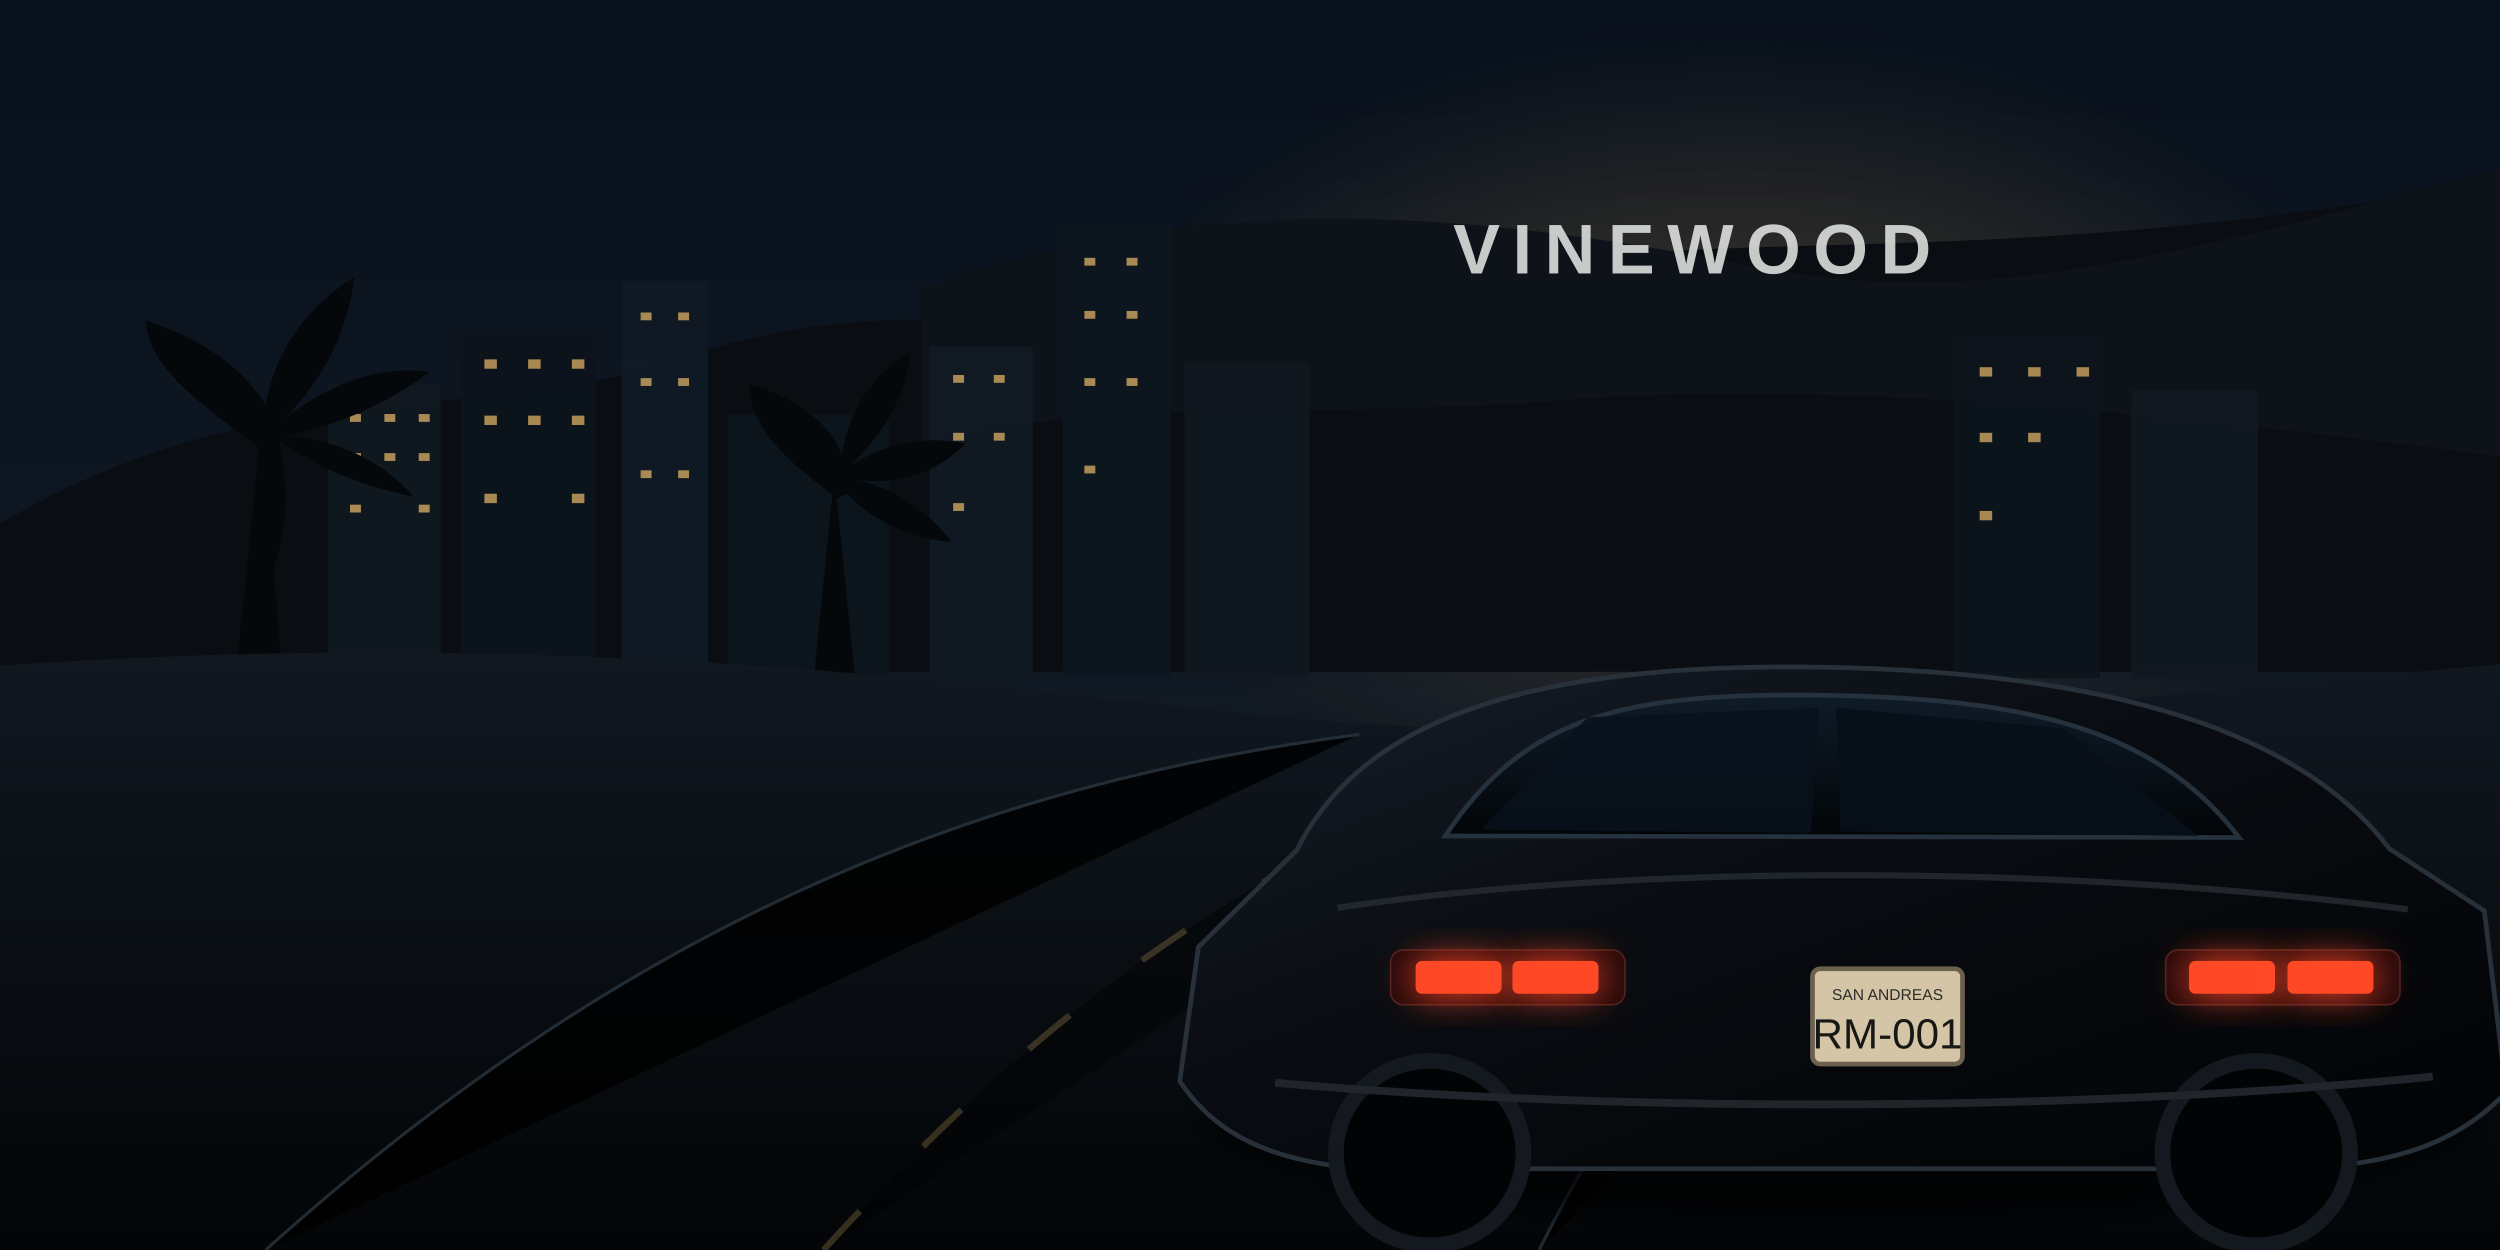
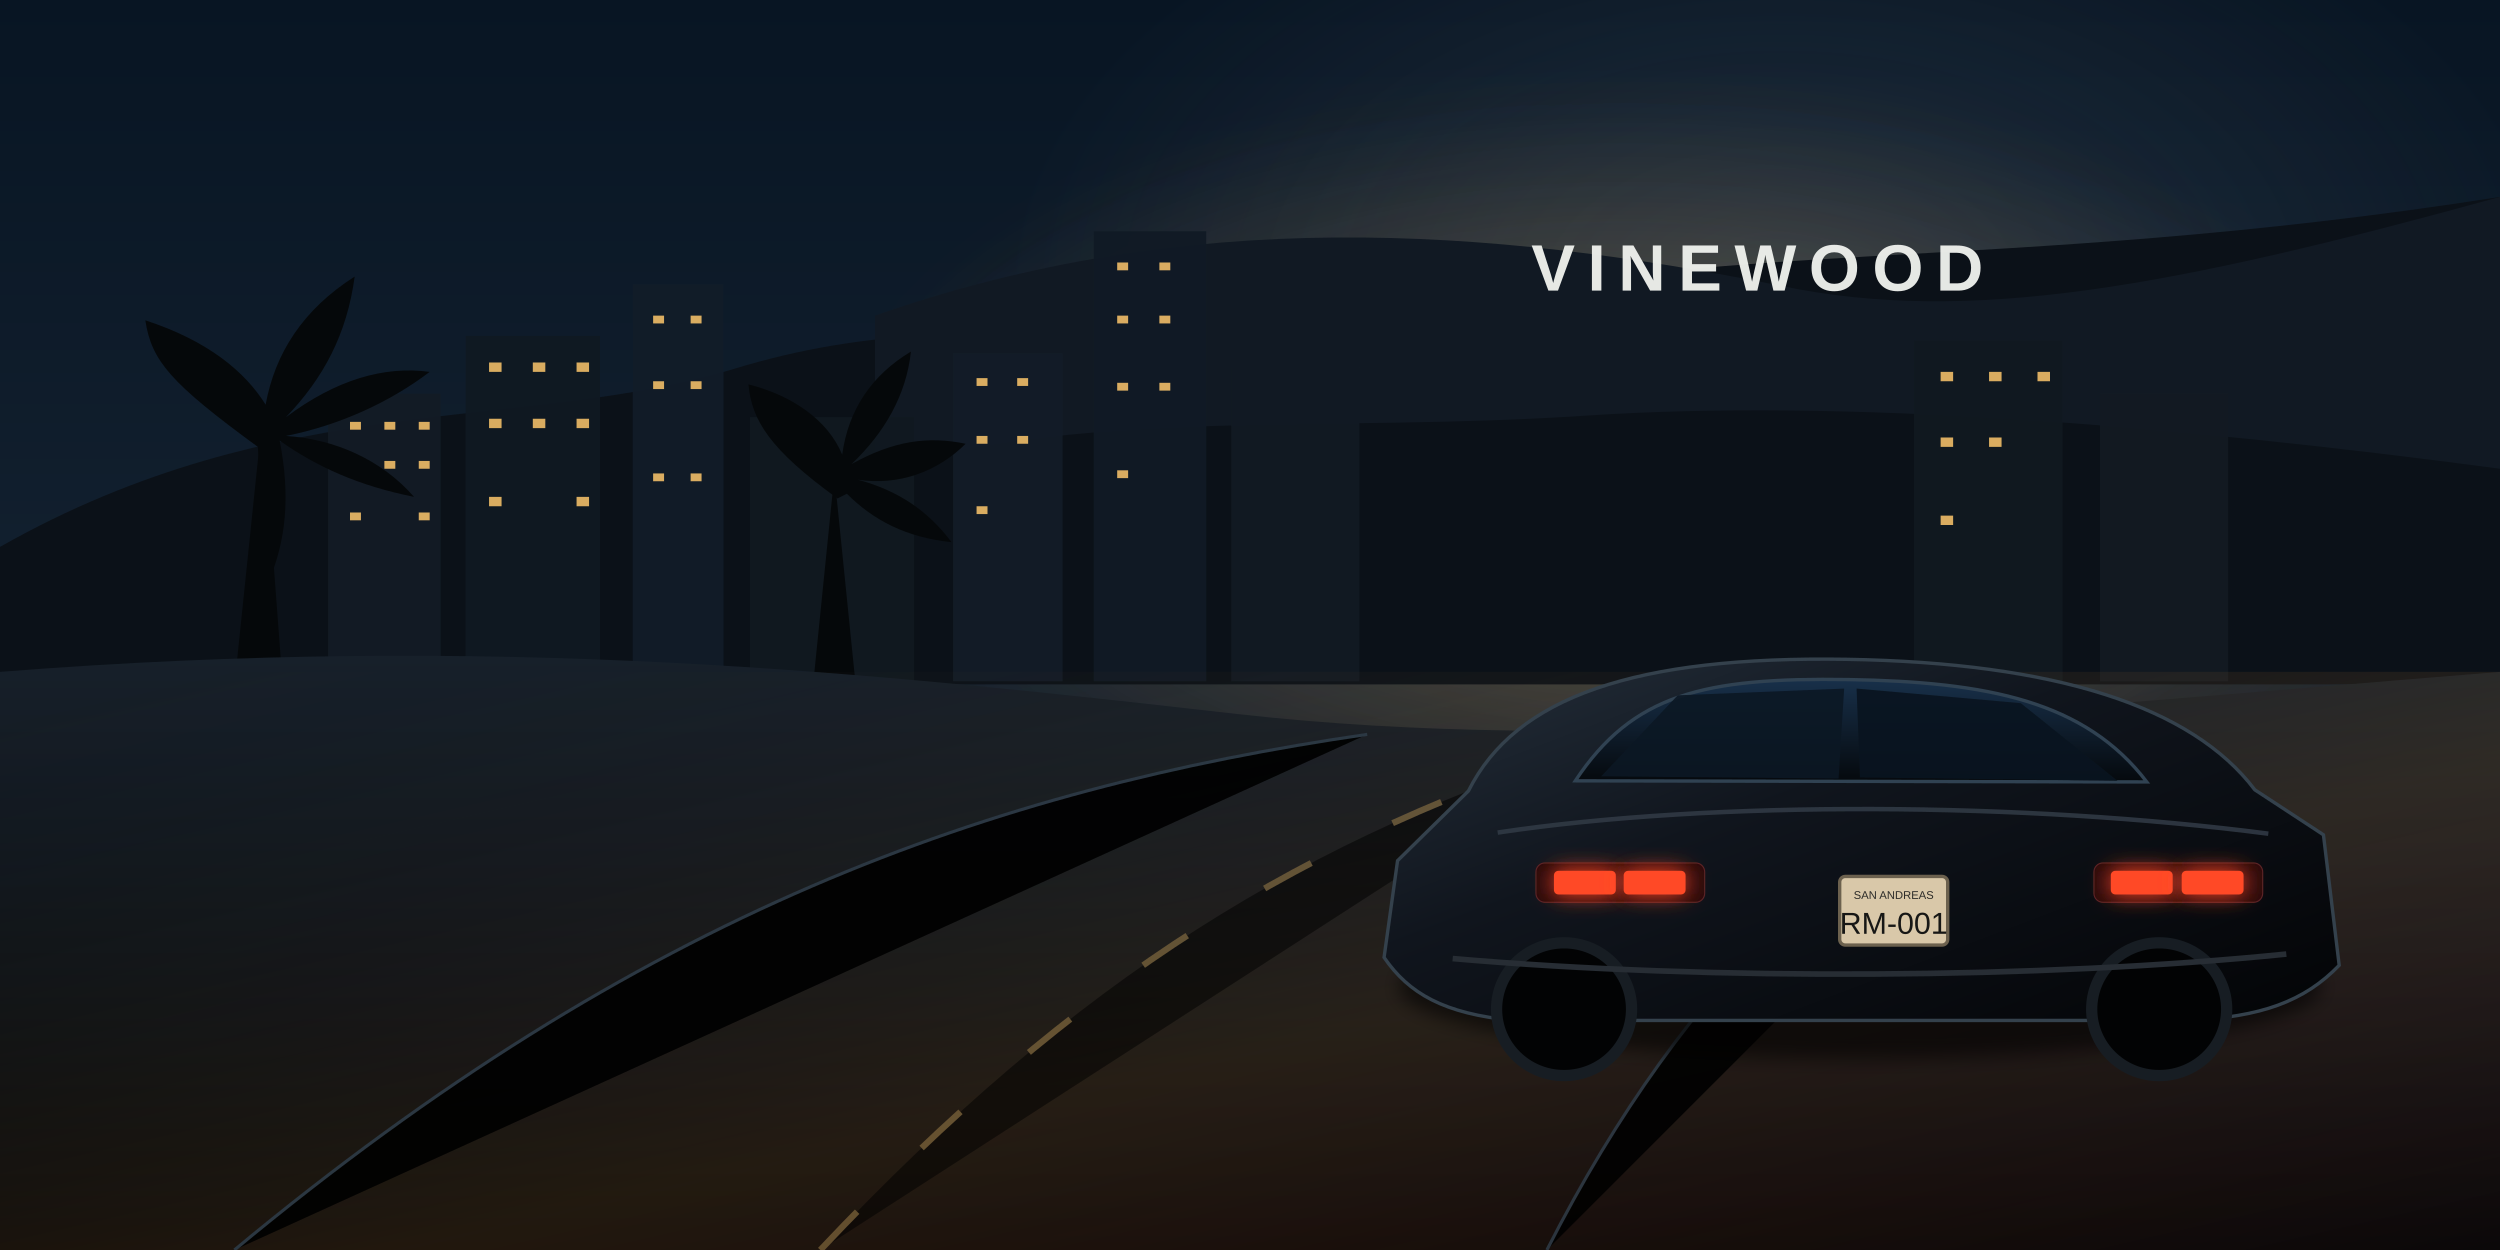
<svg xmlns="http://www.w3.org/2000/svg" viewBox="0 0 1600 800" role="img" aria-label="Nighttime Vinewood skyline with a classic car">
  <defs>
    <linearGradient id="sky" x1="0" y1="0" x2="0" y2="1">
-       <stop offset="0" stop-color="#07101c" />
-       <stop offset="0.58" stop-color="#111923" />
-       <stop offset="1" stop-color="#05080d" />
+       <stop offset="0" stop-color="#081523" />
+       <stop offset="0.52" stop-color="#132130" />
+       <stop offset="1" stop-color="#060a0f" />
    </linearGradient>
    <linearGradient id="road" x1="0" y1="0" x2="0" y2="1">
-       <stop offset="0" stop-color="#111820" />
+       <stop offset="0" stop-color="#17202a" />
      <stop offset="1" stop-color="#030507" />
    </linearGradient>
    <linearGradient id="car" x1="0" y1="0" x2="1" y2="1">
-       <stop offset="0" stop-color="#18202a" />
-       <stop offset="0.42" stop-color="#090c11" />
-       <stop offset="1" stop-color="#020305" />
+       <stop offset="0" stop-color="#25303c" />
+       <stop offset="0.4" stop-color="#10151d" />
+       <stop offset="1" stop-color="#030406" />
    </linearGradient>
    <linearGradient id="window" x1="0" y1="0" x2="0" y2="1">
-       <stop offset="0" stop-color="#0f1b29" />
-       <stop offset="1" stop-color="#020507" />
+       <stop offset="0" stop-color="#18304a" />
+       <stop offset="1" stop-color="#05090d" />
    </linearGradient>
    <radialGradient id="cityGlow">
-       <stop offset="0" stop-color="#dca75c" stop-opacity=".28" />
+       <stop offset="0" stop-color="#dca75c" stop-opacity=".38" />
      <stop offset="1" stop-color="#dca75c" stop-opacity="0" />
    </radialGradient>
+     <radialGradient id="moonGlow">
+       <stop offset="0" stop-color="#9fb4c8" stop-opacity=".14" />
+       <stop offset="1" stop-color="#9fb4c8" stop-opacity="0" />
+     </radialGradient>
+     <linearGradient id="wetRoad" x1="0" y1="0" x2="1" y2="1">
+       <stop offset="0" stop-color="#0d131a" stop-opacity="0" />
+       <stop offset=".58" stop-color="#be792f" stop-opacity=".16" />
+       <stop offset="1" stop-color="#ff5d37" stop-opacity=".03" />
+     </linearGradient>
    <filter id="blur20">
      <feGaussianBlur stdDeviation="20" />
    </filter>
    <filter id="blur8">
      <feGaussianBlur stdDeviation="8" />
    </filter>
    <filter id="redGlow" x="-100%" y="-100%" width="300%" height="300%">
-       <feGaussianBlur stdDeviation="12" result="b" />
+       <feGaussianBlur stdDeviation="10" result="b" />
      <feMerge>
        <feMergeNode in="b" />
        <feMergeNode in="SourceGraphic" />
      </feMerge>
    </filter>
  </defs>
  <rect width="1600" height="800" fill="url(#sky)" />
-   <ellipse cx="1110" cy="270" rx="420" ry="240" fill="url(#cityGlow)" filter="url(#blur20)" />
-   <path d="M0 335 C170 235 300 274 430 231 C615 168 714 244 860 196 C1060 130 1230 185 1600 115 L1600 430 L0 430Z" fill="#0a0e13" />
-   <path d="M590 185 C760 123 927 132 1120 170 C1245 195 1355 177 1600 107 L1600 292 C1370 262 1160 243 1001 256 C847 269 705 252 590 285Z" fill="#0e131a" />
-   <text x="930" y="175" fill="#dfe3df" opacity=".88" font-family="Arial, sans-serif" font-size="45" font-weight="700" letter-spacing="8">VINEWOOD</text>
-   <g opacity=".95">
-     <rect x="210" y="246" width="72" height="188" fill="#111820" />
-     <rect x="295" y="212" width="86" height="222" fill="#0c131b" />
-     <rect x="398" y="180" width="55" height="254" fill="#101924" />
-     <rect x="466" y="265" width="103" height="169" fill="#0d141c" />
-     <rect x="595" y="222" width="66" height="212" fill="#111923" />
-     <rect x="680" y="144" width="69" height="290" fill="#0d1620" />
-     <rect x="758" y="232" width="80" height="202" fill="#10171f" />
-     <rect x="1250" y="214" width="94" height="220" fill="#0d141b" />
-     <rect x="1364" y="250" width="81" height="184" fill="#111820" />
+   <ellipse cx="1140" cy="185" rx="500" ry="300" fill="url(#moonGlow)" />
+   <ellipse cx="1040" cy="310" rx="510" ry="255" fill="url(#cityGlow)" filter="url(#blur20)" />
+   <path d="M0 350 C180 248 335 277 470 236 C640 184 760 245 900 204 C1090 150 1275 177 1600 126 L1600 438 L0 438Z" fill="#0b1118" />
+   <path d="M560 202 C760 132 952 145 1140 183 C1260 208 1390 184 1600 126 L1600 300 C1390 272 1180 255 1015 266 C850 277 706 261 560 300Z" fill="#111923" />
+   <text x="980" y="186" fill="#eef0ec" opacity=".96" font-family="Arial, sans-serif" font-size="42" font-weight="700" letter-spacing="8">VINEWOOD</text>
+   <g opacity=".98">
+     <rect x="210" y="252" width="72" height="184" fill="#121b25" />
+     <rect x="298" y="215" width="86" height="221" fill="#0f1822" />
+     <rect x="405" y="182" width="58" height="254" fill="#111c28" />
+     <rect x="480" y="267" width="105" height="169" fill="#101820" />
+     <rect x="610" y="226" width="70" height="210" fill="#121c27" />
+     <rect x="700" y="148" width="72" height="288" fill="#101a25" />
+     <rect x="788" y="235" width="82" height="201" fill="#111923" />
+     <rect x="1225" y="218" width="95" height="218" fill="#101820" />
+     <rect x="1344" y="252" width="82" height="184" fill="#121a22" />
  </g>
-   <g fill="#e5b568" opacity=".72">
-     <g transform="translate(224 265)">
+   <g fill="#f0bd67" opacity=".9">
+     <g transform="translate(224 270)">
      <rect width="7" height="5" />
      <rect x="22" width="7" height="5" />
      <rect x="44" width="7" height="5" />
      <rect y="25" width="7" height="5" />
      <rect x="22" y="25" width="7" height="5" />
      <rect x="44" y="25" width="7" height="5" />
      <rect y="58" width="7" height="5" />
      <rect x="44" y="58" width="7" height="5" />
    </g>
-     <g transform="translate(310 230)">
+     <g transform="translate(313 232)">
      <rect width="8" height="6" />
      <rect x="28" width="8" height="6" />
      <rect x="56" width="8" height="6" />
      <rect y="36" width="8" height="6" />
      <rect x="28" y="36" width="8" height="6" />
      <rect x="56" y="36" width="8" height="6" />
      <rect y="86" width="8" height="6" />
      <rect x="56" y="86" width="8" height="6" />
    </g>
-     <g transform="translate(410 200)">
+     <g transform="translate(418 202)">
      <rect width="7" height="5" />
      <rect x="24" width="7" height="5" />
      <rect y="42" width="7" height="5" />
      <rect x="24" y="42" width="7" height="5" />
      <rect y="101" width="7" height="5" />
      <rect x="24" y="101" width="7" height="5" />
    </g>
-     <g transform="translate(610 240)">
+     <g transform="translate(625 242)">
      <rect width="7" height="5" />
      <rect x="26" width="7" height="5" />
      <rect y="37" width="7" height="5" />
      <rect x="26" y="37" width="7" height="5" />
      <rect y="82" width="7" height="5" />
    </g>
-     <g transform="translate(694 165)">
+     <g transform="translate(715 168)">
      <rect width="7" height="5" />
      <rect x="27" width="7" height="5" />
      <rect y="34" width="7" height="5" />
      <rect x="27" y="34" width="7" height="5" />
      <rect y="77" width="7" height="5" />
      <rect x="27" y="77" width="7" height="5" />
      <rect y="133" width="7" height="5" />
    </g>
-     <g transform="translate(1267 235)">
+     <g transform="translate(1242 238)">
      <rect width="8" height="6" />
      <rect x="31" width="8" height="6" />
      <rect x="62" width="8" height="6" />
      <rect y="42" width="8" height="6" />
      <rect x="31" y="42" width="8" height="6" />
      <rect y="92" width="8" height="6" />
    </g>
  </g>
  <g fill="#05080a">
    <path d="M150 439 L168 266 L181 439Z" />
    <path d="M165 286 C109 245 97 231 93 205 C133 218 157 238 170 259 C176 226 194 198 227 177 C222 214 207 242 183 267 C215 243 246 234 275 238 C250 257 218 272 183 279 C214 281 244 294 265 318 C230 311 203 299 179 282 C186 318 183 346 172 372Z" />
    <path d="M520 442 L534 304 L548 442Z" />
    <path d="M536 319 C493 288 481 269 479 246 C507 253 530 269 539 291 C543 262 558 240 583 225 C580 253 566 277 545 297 C572 282 594 279 618 284 C600 302 575 311 549 307 C575 314 594 327 609 347 C580 344 559 333 542 316Z" />
  </g>
-   <path d="M0 426 C320 404 555 429 790 456 C1027 483 1265 456 1600 425 L1600 800 L0 800Z" fill="url(#road)" />
-   <path d="M170 800 C408 586 632 501 870 470" stroke="#26313b" stroke-width="2" opacity=".85" />
-   <path d="M527 800 C687 625 826 535 1020 473" stroke="#7b673e" stroke-width="4" stroke-dasharray="34 58" opacity=".42" />
-   <path d="M985 800 C1073 624 1190 518 1315 467" stroke="#26313b" stroke-width="2" opacity=".8" />
-   <g transform="translate(740 334)">
-     <ellipse cx="438" cy="384" rx="410" ry="64" fill="#000" opacity=".64" filter="url(#blur8)" />
-     <path d="M90 210 C132 126 239 90 426 93 C612 96 733 135 789 209 L850 249 L864 365 C833 397 795 411 730 414 L130 414 C68 408 37 390 15 358 L27 272Z" fill="url(#car)" stroke="#28313a" stroke-width="3" />
-     <path d="M185 201 C236 124 299 109 428 111 C551 113 638 130 693 202Z" fill="url(#window)" stroke="#25313d" stroke-width="3" />
-     <path d="M208 197 L276 125 L424 119 L419 199Z" fill="#08111b" opacity=".88" />
-     <path d="M435 119 L581 132 L667 201 L438 198Z" fill="#071018" opacity=".9" />
-     <path d="M116 247 C309 218 585 220 801 248" fill="none" stroke="#242a31" stroke-width="4" opacity=".85" />
-     <rect x="150" y="274" width="150" height="35" rx="8" fill="#25090a" stroke="#502122" />
+   <path d="M0 430 C318 405 555 430 792 457 C1025 483 1265 457 1600 430 L1600 800 L0 800Z" fill="url(#road)" />
+   <rect y="430" width="1600" height="370" fill="url(#wetRoad)" />
+   <path d="M150 800 C410 584 634 505 875 470" stroke="#2c3945" stroke-width="2" opacity=".92" />
+   <path d="M525 800 C690 625 835 536 1030 474" stroke="#a8874d" stroke-width="4" stroke-dasharray="34 58" opacity=".5" />
+   <path d="M990 800 C1080 623 1195 520 1320 470" stroke="#2d3944" stroke-width="2" opacity=".9" />
+   <g transform="translate(875 355) scale(.72)">
+     <ellipse cx="438" cy="384" rx="410" ry="64" fill="#000" opacity=".58" filter="url(#blur8)" />
+     <path d="M90 210 C132 126 239 90 426 93 C612 96 733 135 789 209 L850 249 L864 365 C833 397 795 411 730 414 L130 414 C68 408 37 390 15 358 L27 272Z" fill="url(#car)" stroke="#34414c" stroke-width="3" />
+     <path d="M185 201 C236 124 299 109 428 111 C551 113 638 130 693 202Z" fill="url(#window)" stroke="#304252" stroke-width="3" />
+     <path d="M208 197 L276 125 L424 119 L419 199Z" fill="#0b1724" opacity=".9" />
+     <path d="M435 119 L581 132 L667 201 L438 198Z" fill="#09141f" opacity=".92" />
+     <path d="M116 247 C309 218 585 220 801 248" fill="none" stroke="#303944" stroke-width="4" opacity=".9" />
+     <rect x="150" y="274" width="150" height="35" rx="8" fill="#2b0a0b" stroke="#5a2527" />
    <rect x="166" y="281" width="55" height="21" rx="4" fill="#ff4a28" filter="url(#redGlow)" />
    <rect x="228" y="281" width="55" height="21" rx="4" fill="#ff4a28" filter="url(#redGlow)" />
-     <rect x="646" y="274" width="150" height="35" rx="8" fill="#25090a" stroke="#502122" />
+     <rect x="646" y="274" width="150" height="35" rx="8" fill="#2b0a0b" stroke="#5a2527" />
    <rect x="661" y="281" width="55" height="21" rx="4" fill="#ff4a28" filter="url(#redGlow)" />
    <rect x="724" y="281" width="55" height="21" rx="4" fill="#ff4a28" filter="url(#redGlow)" />
-     <rect x="420" y="286" width="96" height="61" rx="5" fill="#d5c5a7" stroke="#6c614e" stroke-width="3" />
+     <rect x="420" y="286" width="96" height="61" rx="5" fill="#d9c8a9" stroke="#6c614e" stroke-width="3" />
    <text x="468" y="306" text-anchor="middle" fill="#2c2b28" font-family="Arial" font-size="10">SAN ANDREAS</text>
    <text x="468" y="337" text-anchor="middle" fill="#171715" font-family="Arial Black, Arial" font-size="27">RM-001</text>
-     <ellipse cx="175" cy="404" rx="60" ry="59" fill="#020304" stroke="#14191f" stroke-width="10" />
-     <ellipse cx="704" cy="404" rx="60" ry="59" fill="#020304" stroke="#14191f" stroke-width="10" />
-     <path d="M76 359 C305 379 600 377 817 355" fill="none" stroke="#20252b" stroke-width="5" />
+     <ellipse cx="175" cy="404" rx="60" ry="59" fill="#020304" stroke="#171d23" stroke-width="10" />
+     <ellipse cx="704" cy="404" rx="60" ry="59" fill="#020304" stroke="#171d23" stroke-width="10" />
+     <path d="M76 359 C305 379 600 377 817 355" fill="none" stroke="#272d34" stroke-width="5" />
  </g>
-   <rect width="1600" height="800" fill="url(#fade)" opacity="0" />
</svg>
